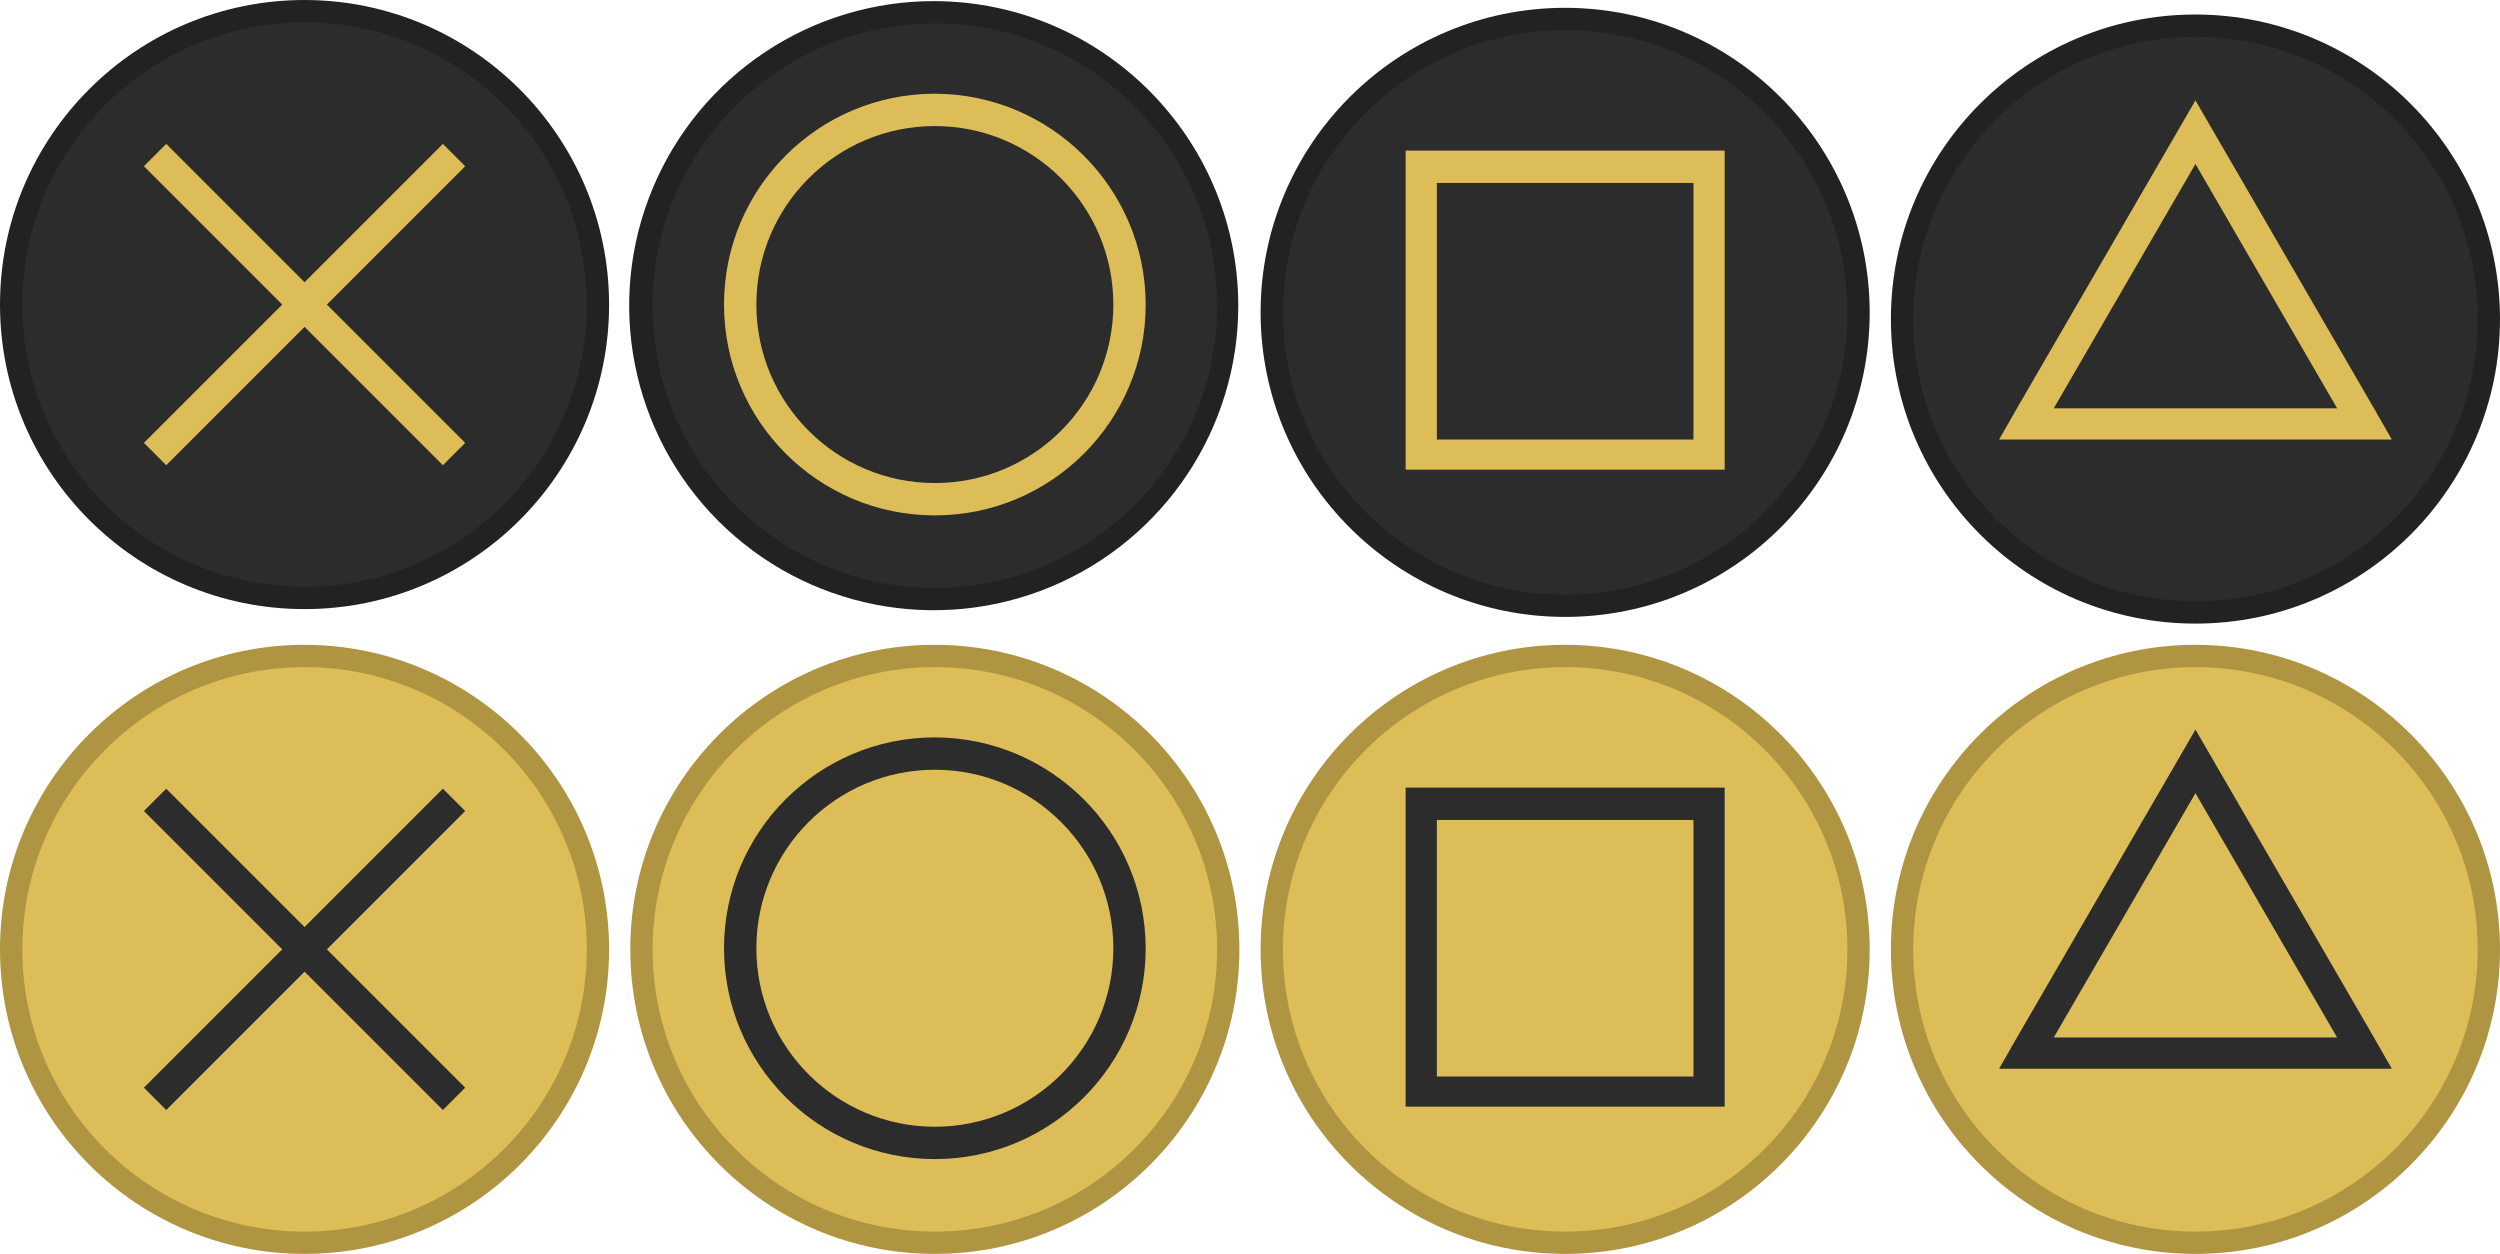
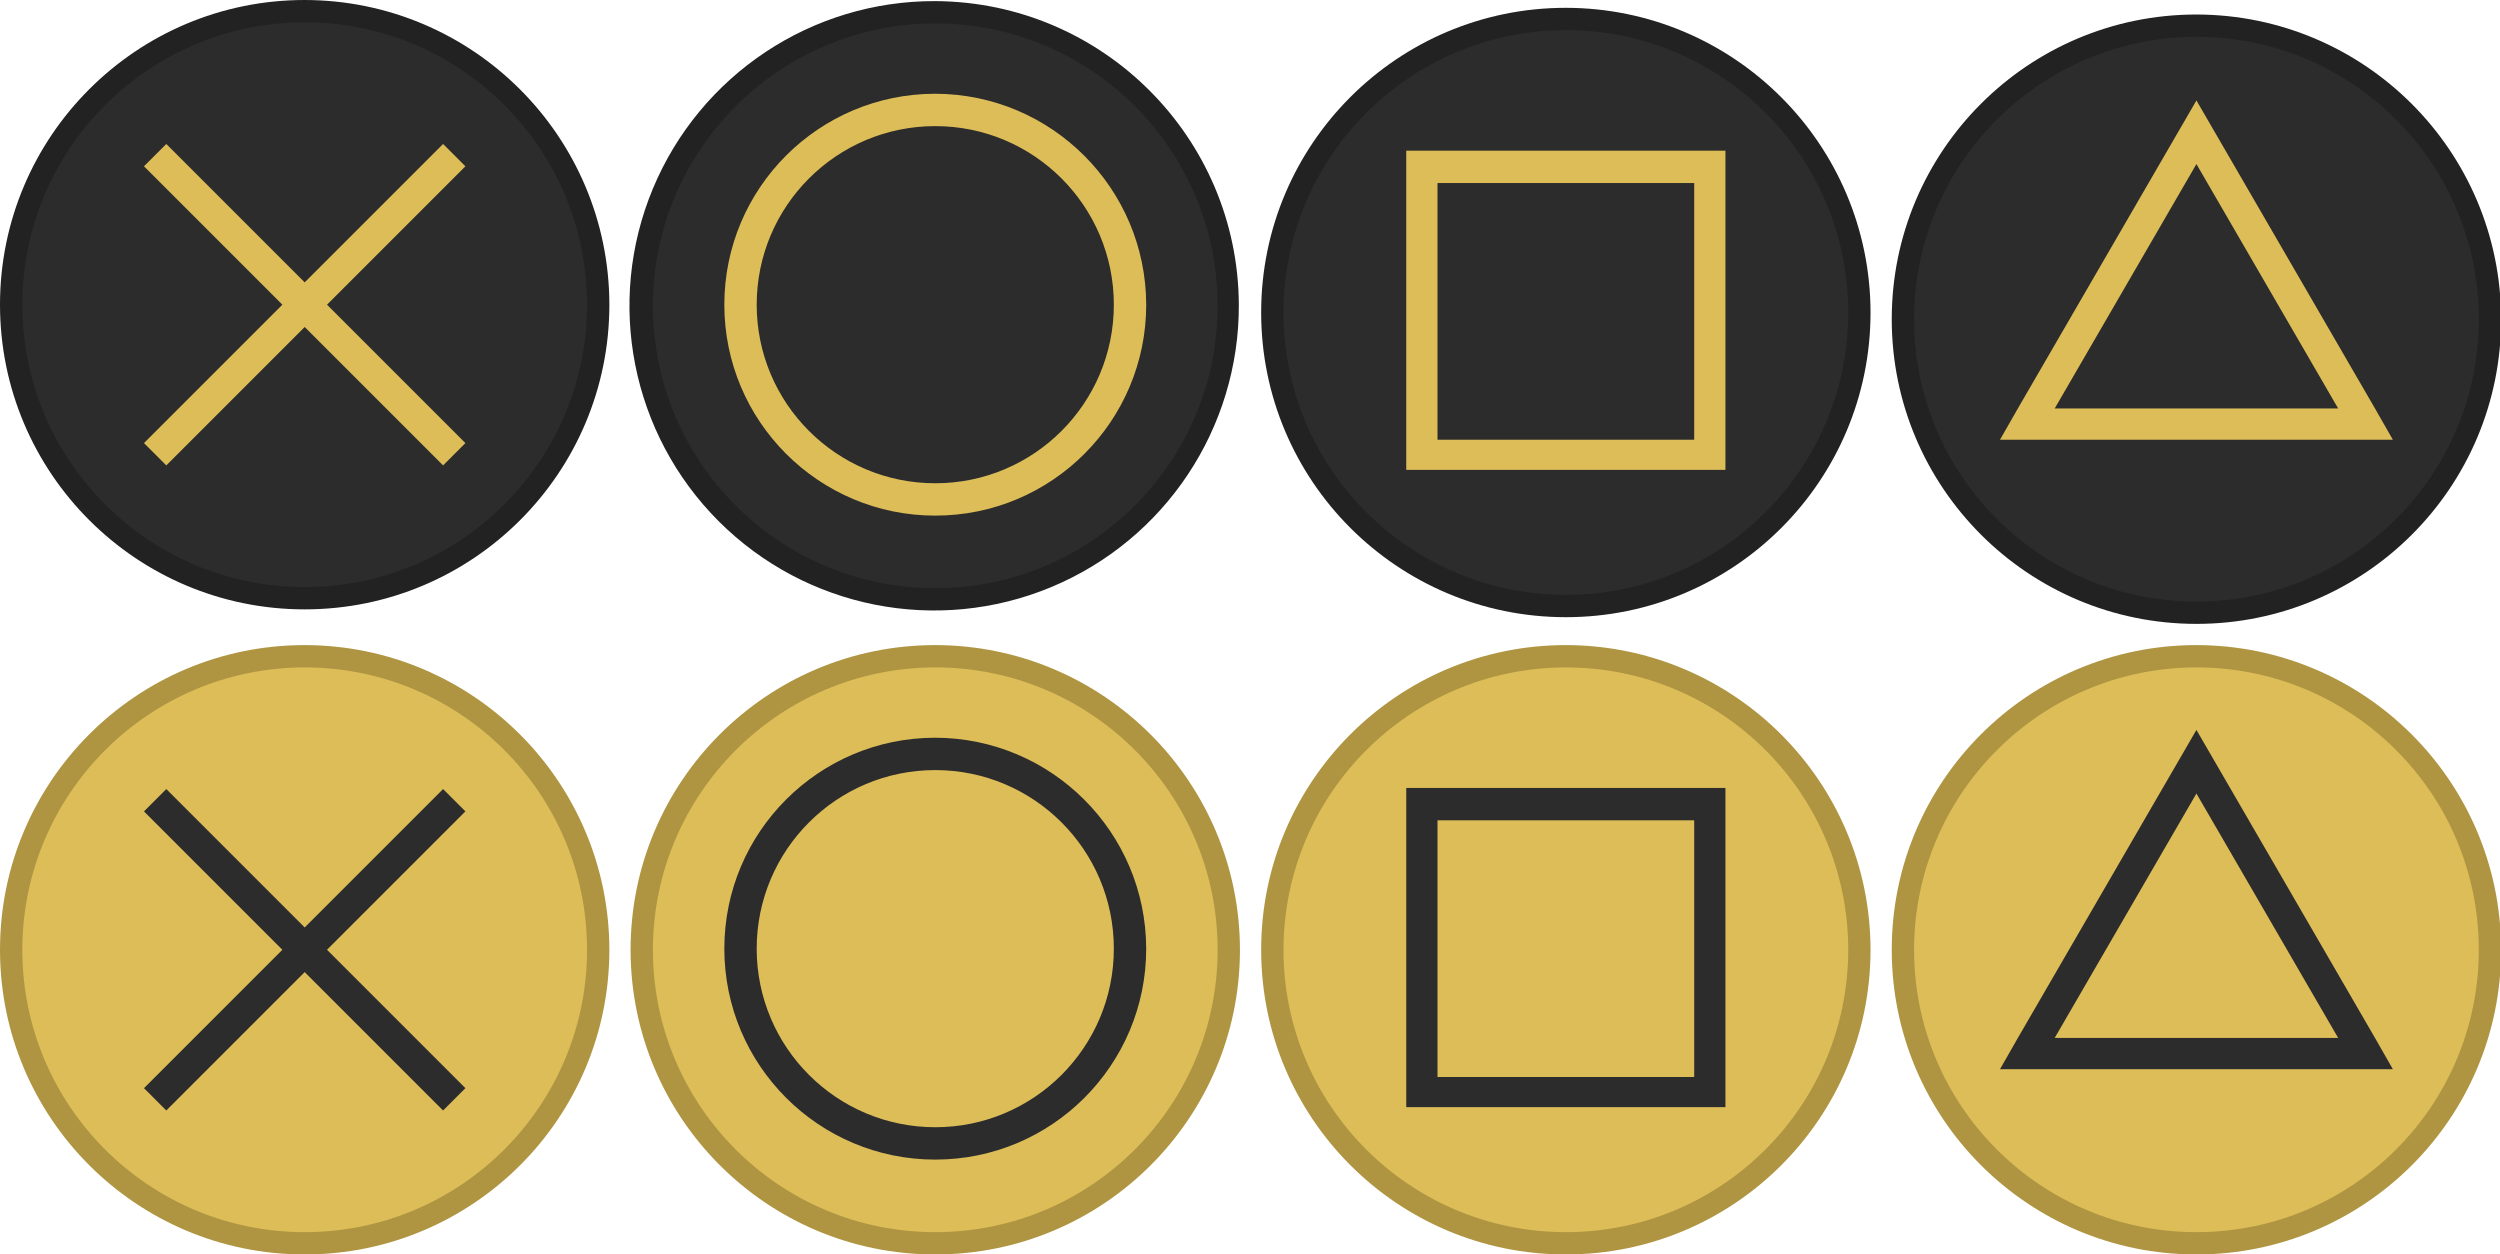
- <svg xmlns="http://www.w3.org/2000/svg" viewBox="0 0 224.1 112.4">
+ <svg xmlns="http://www.w3.org/2000/svg" width="224" height="112.3" viewBox="0 0 224 112.3">
  <defs>
    <style>.cls-1{fill:#2c2c2c;}.cls-2{fill:#222;}.cls-3{fill:#ddbd58;}.cls-4{fill:#af9541;}</style>
  </defs>
  <g id="Ebene_2" data-name="Ebene 2">
    <g id="Layer_1" data-name="Layer 1">
      <path class="cls-1" d="M27.3,53.6A26.3,26.3,0,1,1,53.6,27.3,26.33,26.33,0,0,1,27.3,53.6Z" />
      <path class="cls-2" d="M27.3,2A25.3,25.3,0,1,1,2,27.3,25.33,25.33,0,0,1,27.3,2m0-2A27.3,27.3,0,1,0,54.6,27.3,27.34,27.34,0,0,0,27.3,0Z" />
      <polygon class="cls-3" points="41.7 14.9 39.7 12.9 27.3 25.3 14.9 12.9 12.9 14.9 25.3 27.3 12.9 39.7 14.9 41.7 27.3 29.3 39.7 41.7 41.7 39.7 29.3 27.3 41.7 14.9" />
      <path class="cls-1" d="M83.8,53.5A26.3,26.3,0,1,1,110,27.3,26.33,26.33,0,0,1,83.8,53.5Z" />
      <path class="cls-2" d="M83.8,2.1A25.3,25.3,0,1,1,58.5,27.4,25.33,25.33,0,0,1,83.8,2.1m0-2A27.3,27.3,0,1,0,111,27.3,27.34,27.34,0,0,0,83.8.1Z" />
      <path class="cls-3" d="M83.8,8.4a18.9,18.9,0,1,0,18.9,18.9A18.95,18.95,0,0,0,83.8,8.4Zm0,34.9a16,16,0,1,1,16-16A16,16,0,0,1,83.8,43.3Z" />
      <path class="cls-1" d="M140.3,54.1a26.3,26.3,0,1,1,26.3-26.3A26.33,26.33,0,0,1,140.3,54.1Z" />
      <path class="cls-2" d="M140.3,2.7A25.3,25.3,0,1,1,115,28,25.33,25.33,0,0,1,140.3,2.7m0-2A27.3,27.3,0,1,0,167.6,28,27.34,27.34,0,0,0,140.3.7Z" />
      <path class="cls-3" d="M151.8,13.5H126V42.1h28.6V13.5Zm0,25.9h-23v-23h23Z" />
      <path class="cls-1" d="M196.8,54.8a26.3,26.3,0,1,1,26.3-26.3A26.33,26.33,0,0,1,196.8,54.8Z" />
      <path class="cls-2" d="M196.8,3.3a25.3,25.3,0,1,1-25.3,25.3A25.33,25.33,0,0,1,196.8,3.3m0-2a27.3,27.3,0,1,0,27.3,27.3A27.34,27.34,0,0,0,196.8,1.3Z" />
      <path class="cls-3" d="M212.8,36.6,196.8,9l-16,27.6-1.6,2.8h35.2Zm-16,0H184.1l12.7-21.9,12.7,21.9Z" />
      <path class="cls-3" d="M27.3,111.4A26.3,26.3,0,1,1,53.6,85.1,26.33,26.33,0,0,1,27.3,111.4Z" />
      <path class="cls-4" d="M27.3,59.8A25.3,25.3,0,1,1,2,85.1,25.33,25.33,0,0,1,27.3,59.8m0-2A27.3,27.3,0,1,0,54.6,85.1,27.34,27.34,0,0,0,27.3,57.8Z" />
      <polygon class="cls-1" points="41.7 72.7 39.7 70.7 27.3 83.1 14.9 70.7 12.9 72.7 25.3 85.1 12.9 97.5 14.9 99.5 27.3 87.1 39.7 99.5 41.7 97.5 29.3 85.1 41.7 72.7" />
      <path class="cls-3" d="M83.8,111.2a26.3,26.3,0,1,1,26.3-26.3A26.33,26.33,0,0,1,83.8,111.2Z" />
      <path class="cls-4" d="M83.8,59.8A25.3,25.3,0,1,1,58.5,85.1,25.33,25.33,0,0,1,83.8,59.8m0-2a27.3,27.3,0,1,0,27.3,27.3A27.34,27.34,0,0,0,83.8,57.8Z" />
      <path class="cls-1" d="M83.8,66.1A18.9,18.9,0,1,0,102.7,85,18.95,18.95,0,0,0,83.8,66.1Zm0,34.9a16,16,0,1,1,16-16A16,16,0,0,1,83.8,101Z" />
      <path class="cls-3" d="M140.3,111.2a26.3,26.3,0,1,1,26.3-26.3A26.33,26.33,0,0,1,140.3,111.2Z" />
      <path class="cls-4" d="M140.3,59.8A25.3,25.3,0,1,1,115,85.1a25.33,25.33,0,0,1,25.3-25.3m0-2a27.3,27.3,0,1,0,27.3,27.3,27.34,27.34,0,0,0-27.3-27.3Z" />
      <path class="cls-1" d="M151.8,70.6H126V99.2h28.6V70.6Zm0,25.9h-23v-23h23Z" />
      <path class="cls-3" d="M196.8,111.3A26.3,26.3,0,1,1,223.1,85,26.33,26.33,0,0,1,196.8,111.3Z" />
      <path class="cls-4" d="M196.8,59.8a25.3,25.3,0,1,1-25.3,25.3,25.33,25.33,0,0,1,25.3-25.3m0-2a27.3,27.3,0,1,0,27.3,27.3,27.34,27.34,0,0,0-27.3-27.3Z" />
      <path class="cls-1" d="M212.8,93l-16-27.6L180.8,93l-1.6,2.8h35.2Zm-16,0H184.1l12.7-21.9L209.5,93Z" />
    </g>
  </g>
</svg>
